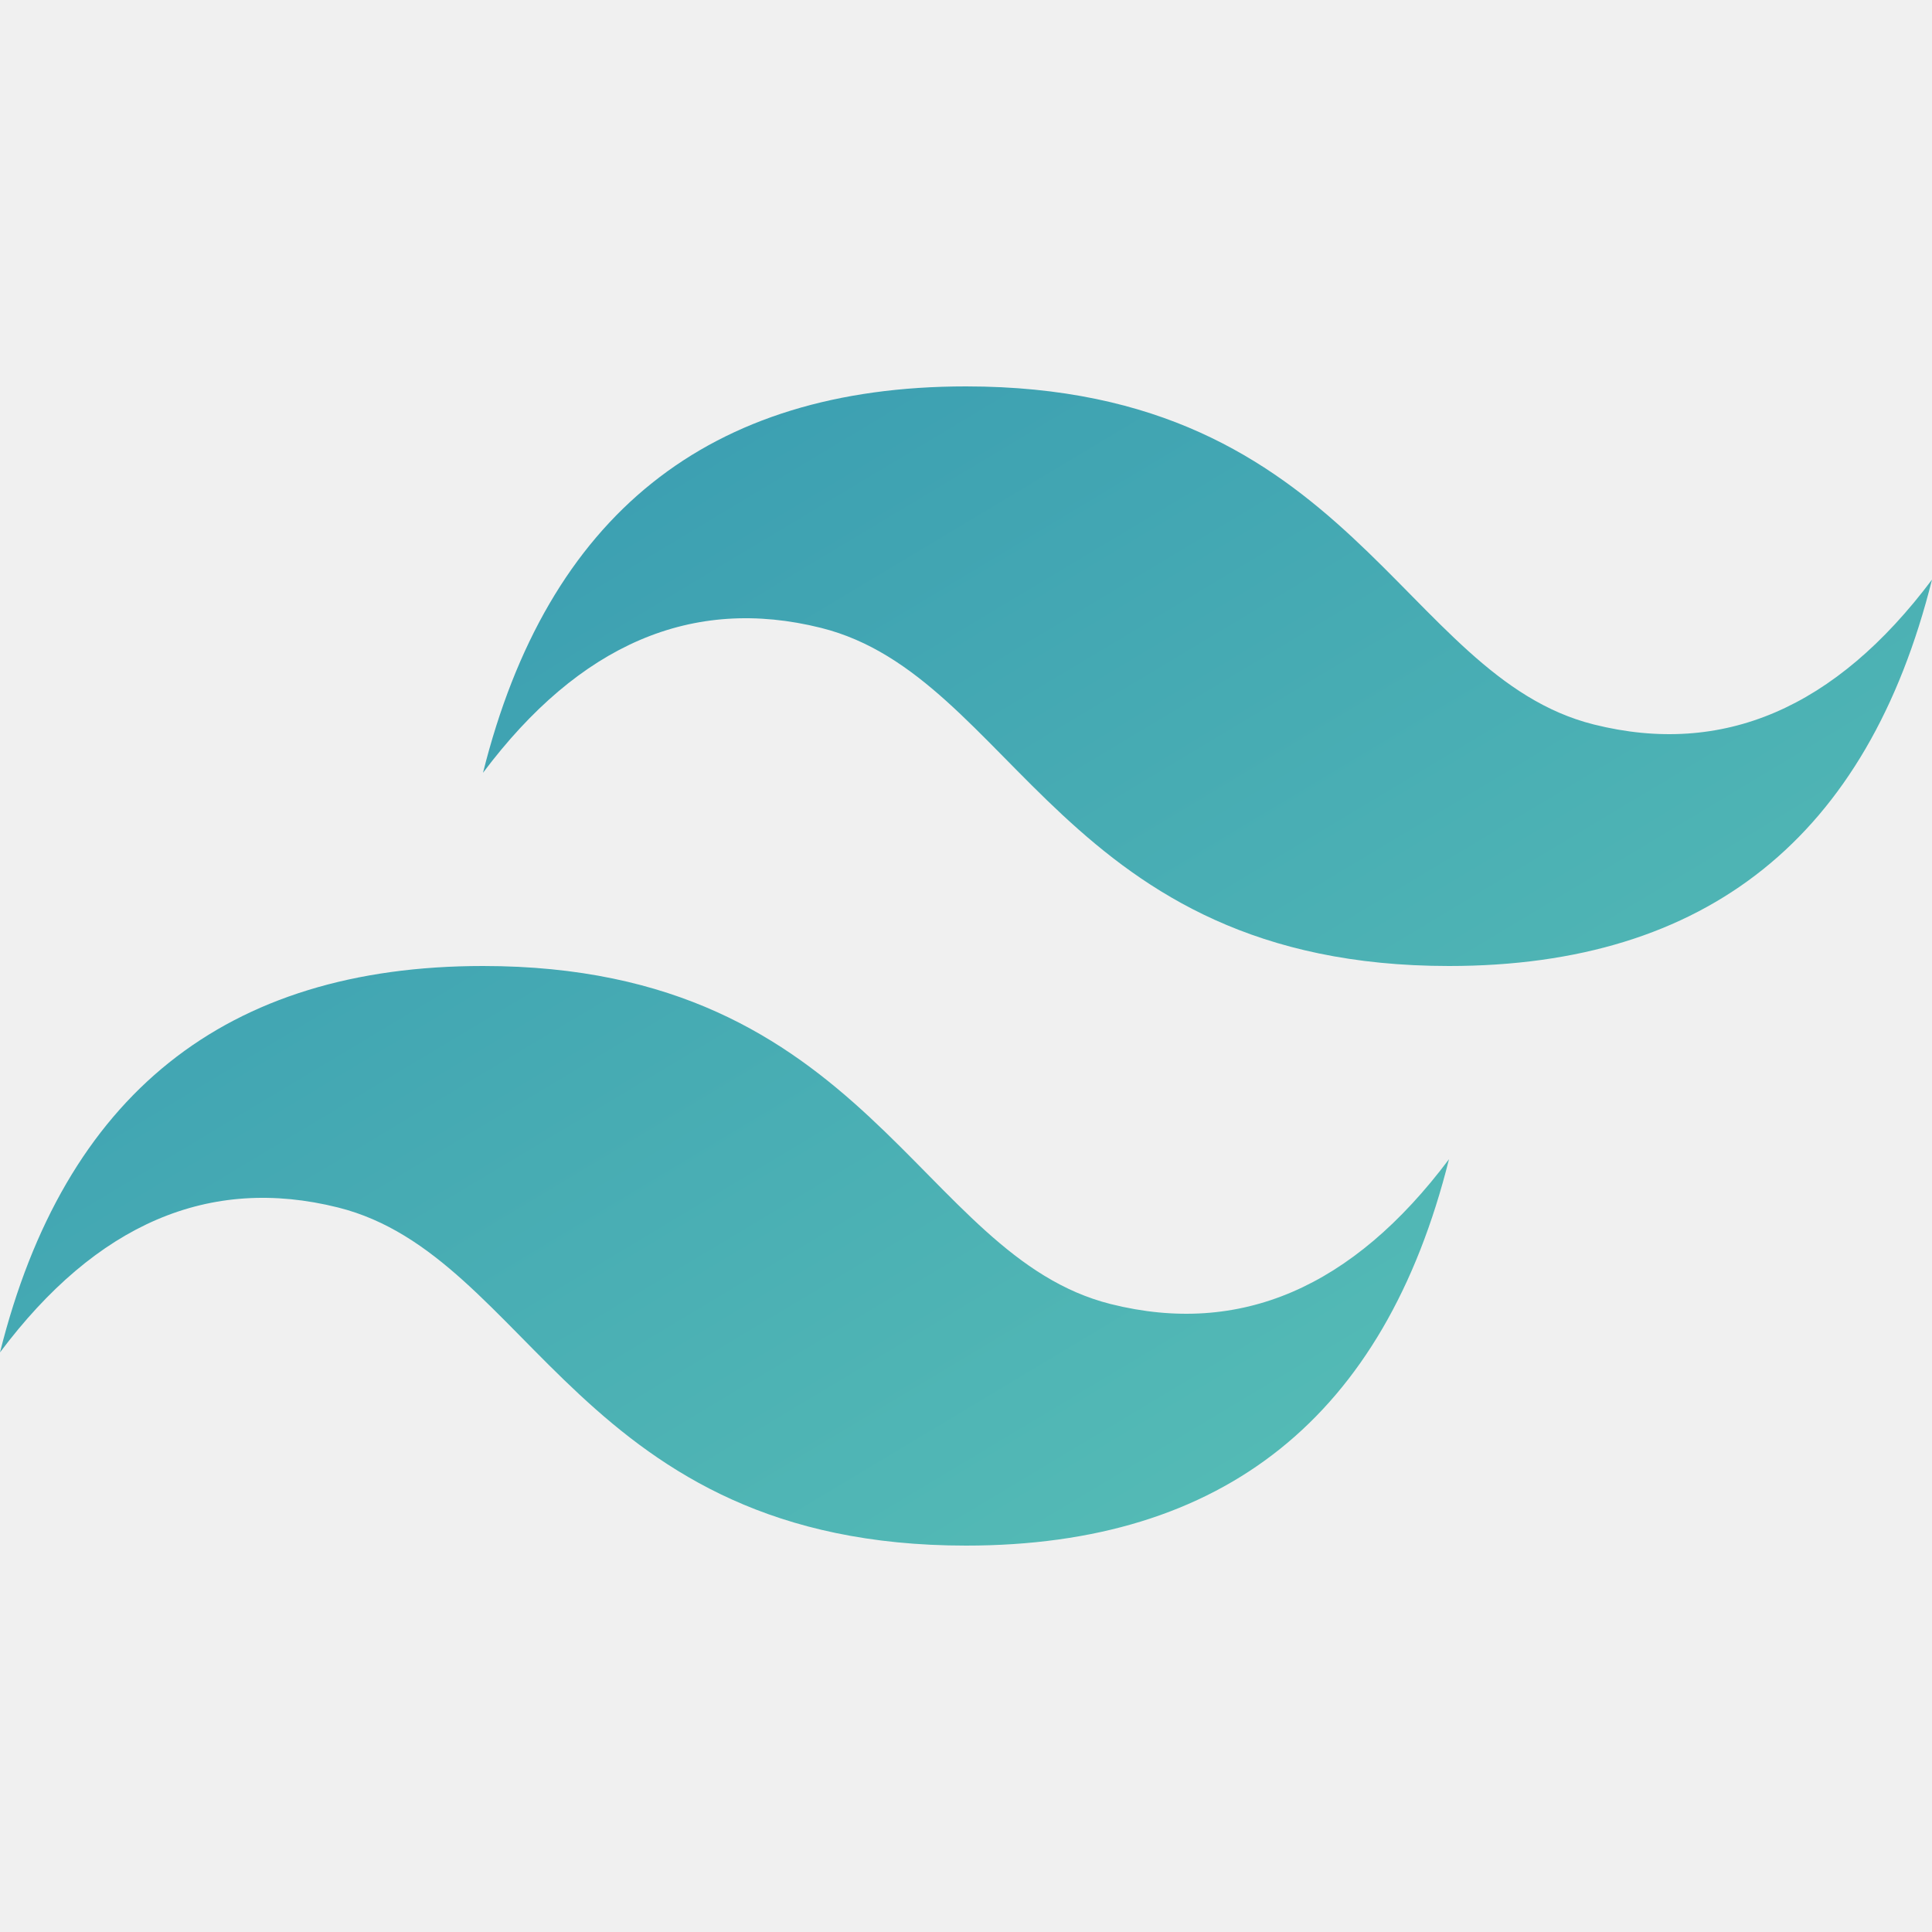
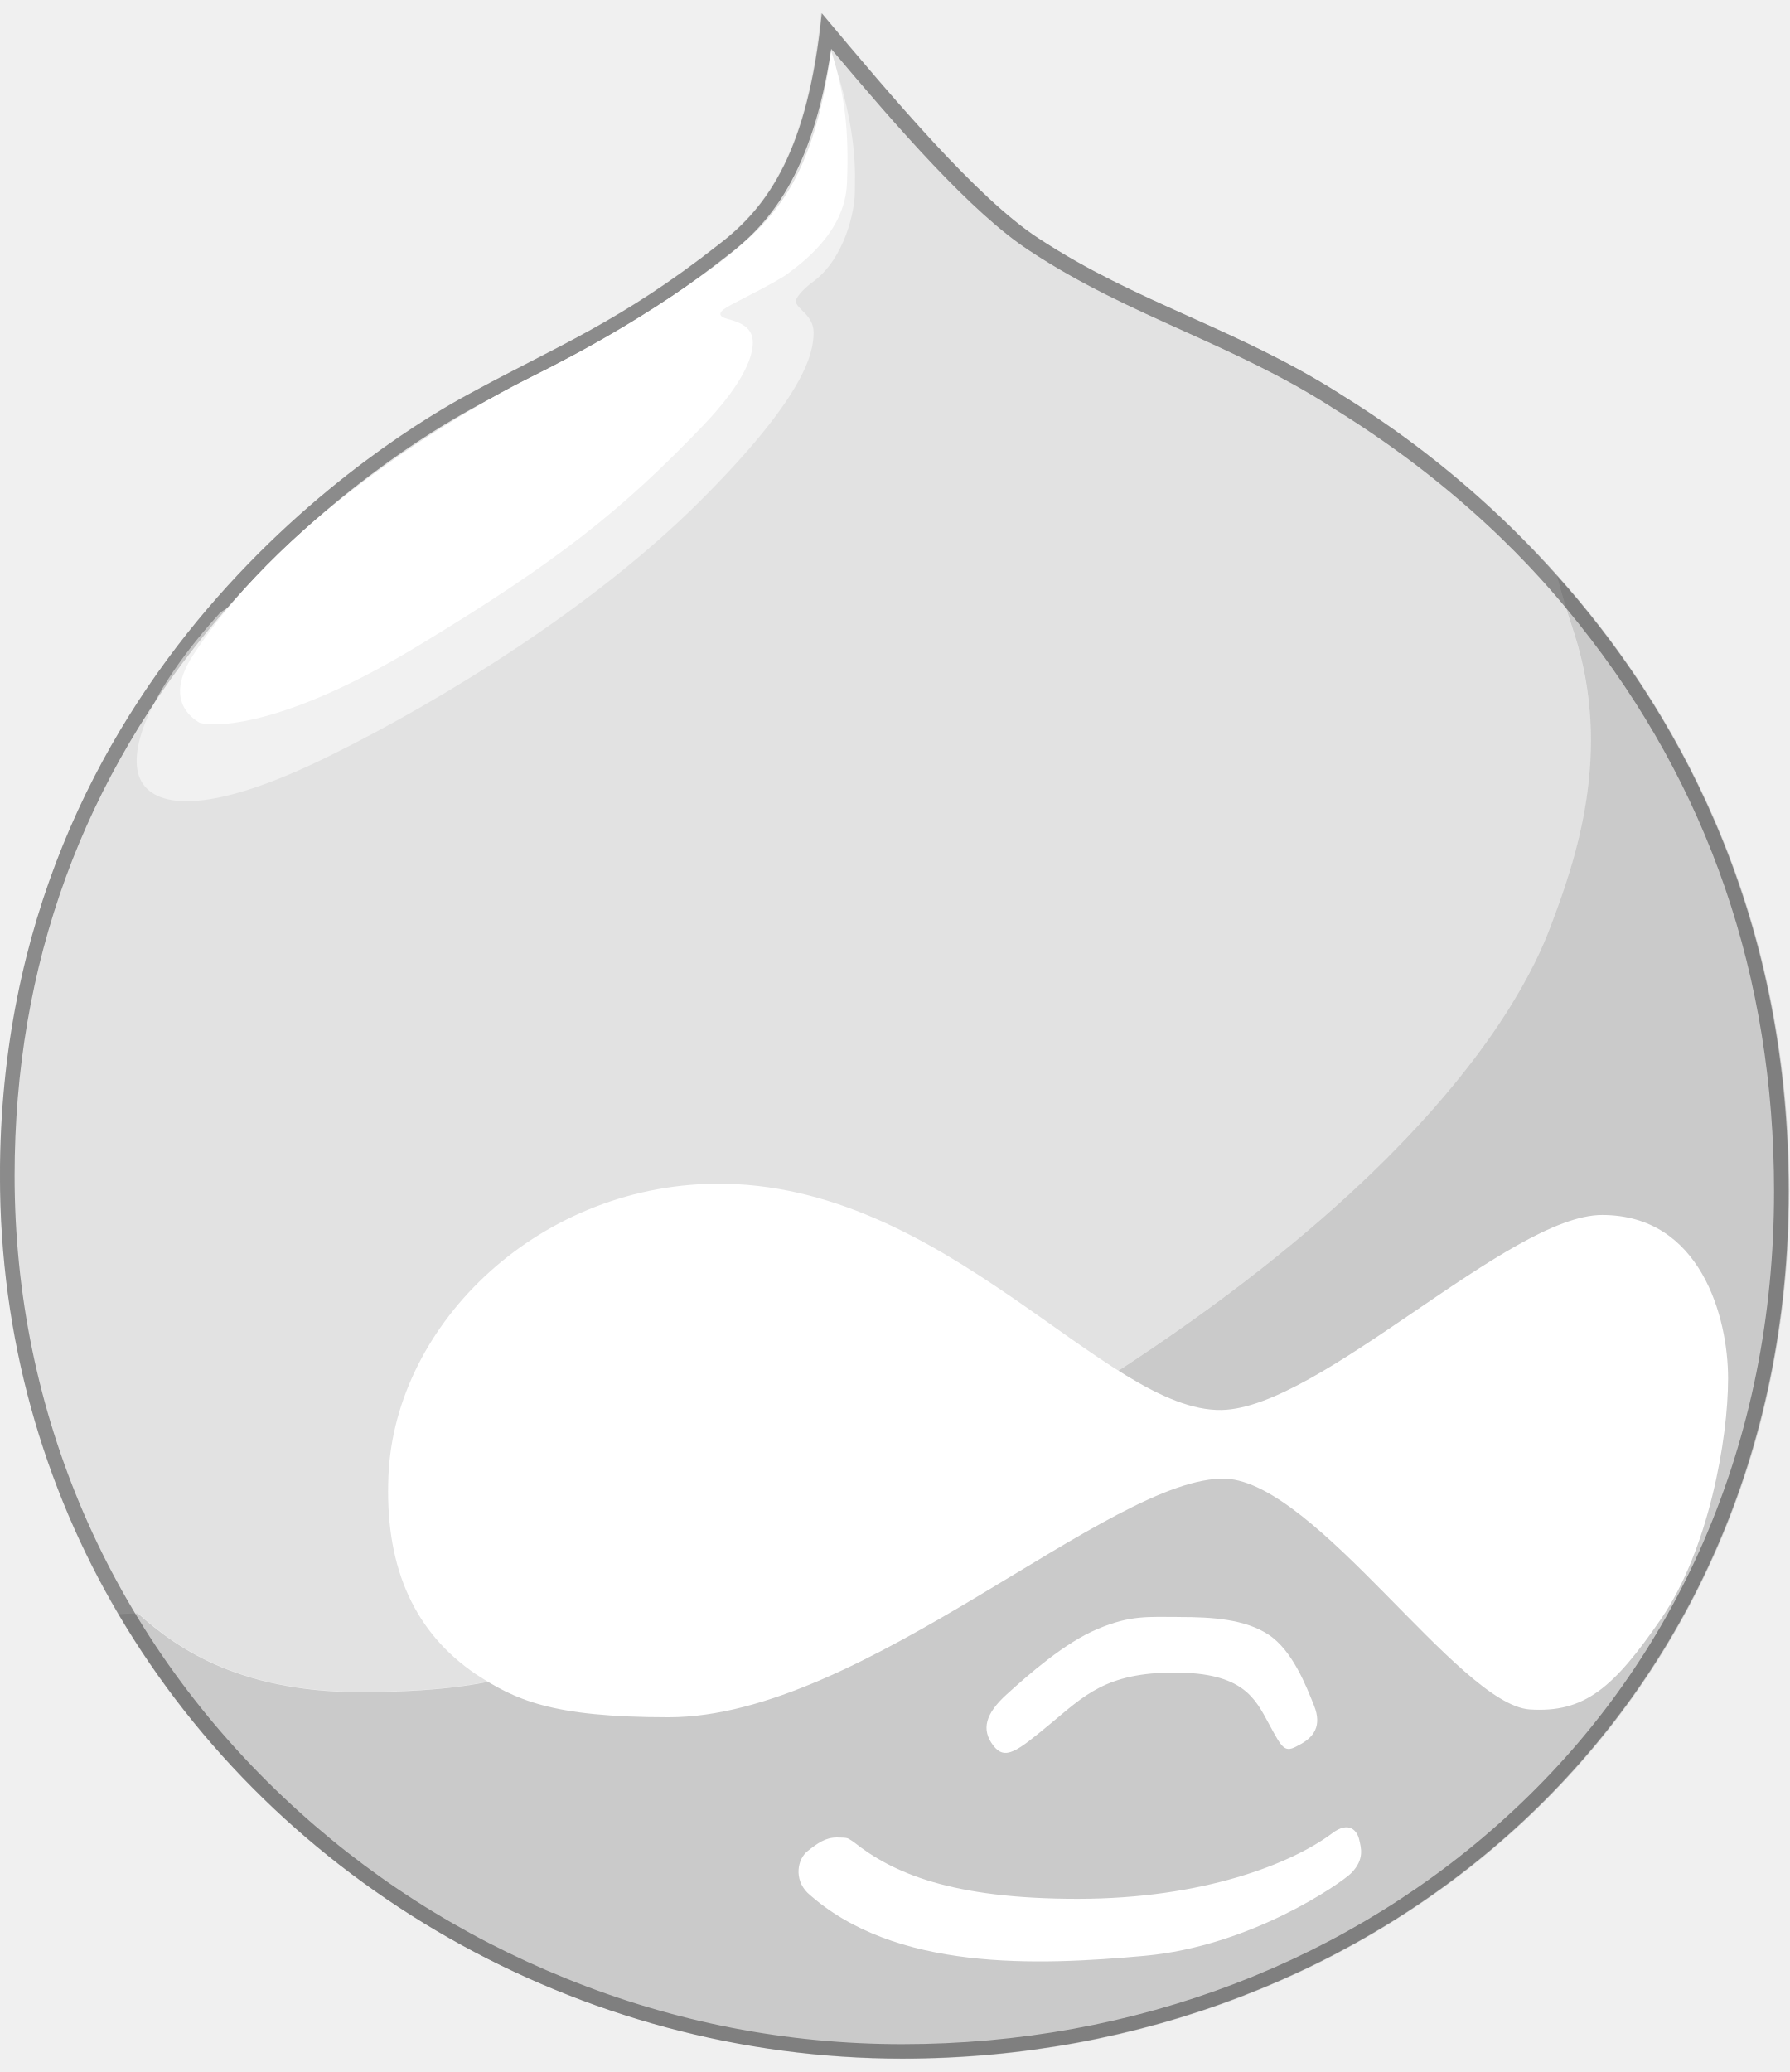
- <svg xmlns="http://www.w3.org/2000/svg" width="64" height="64">
-   <defs>
-     <linearGradient x1="0" y1="-21.333" y2="85.333" id="A" x2="64" gradientUnits="userSpaceOnUse">
-       <stop stop-color="#2383ae" offset="0%" />
-       <stop stop-color="#6dd7b9" offset="100%" />
-     </linearGradient>
-   </defs>
-   <path d="M16 25.6c2.133-8.533 7.467-12.8 16-12.8 12.8 0 14.4 9.6 20.8 11.2 4.267 1.067 8-.533 11.2-4.8C61.867 27.733 56.533 32 48 32c-12.8 0-14.4-9.6-20.8-11.2-4.267-1.067-8 .533-11.2 4.8zM0 44.8C2.133 36.267 7.467 32 16 32c12.8 0 14.4 9.6 20.8 11.2 4.267 1.067 8-.533 11.2-4.8-2.133 8.533-7.467 12.8-16 12.8-12.8 0-14.4-9.6-20.8-11.2-4.267-1.067-8 .533-11.2 4.8z" fill="url(#A)" fill-rule="evenodd" />
+ <svg xmlns="http://www.w3.org/2000/svg" width="57" height="66" viewBox="471.5 467 57 66" enable-background="new 471.5 467 57 66">
+   <path opacity=".2" fill="#303030" d="M528.5 504.965c0 16.634-13.123 27.615-28.24 27.615-10.29 0-19.894-5.523-24.978-14.167l.605-.027c1.313 1.192 3.39 2.58 7.404 2.515 4.77-.064 5.645-.875 9.855-2.756 22.716-10.17 26.925-19.457 27.736-21.59s2.013-5.587.756-9.415c-.242-.737-.42-1.333-.54-1.808-3.018-3.372-6.017-5.225-6.92-5.784-.14-.093-.29-.177-.43-.26l.44.26c2.01 1.247 14.314 8.782 14.314 25.417z" />
+   <path fill="#fff" d="M509.09 518.507c1.006 0 2.077.065 2.83.568.756.503 1.193 1.63 1.445 2.263.25.634 0 1.006-.503 1.258-.438.25-.503.12-.94-.69-.44-.81-.82-1.63-3.01-1.63s-2.887.755-3.948 1.63c-1.062.876-1.443 1.193-1.825.69s-.253-1.006.437-1.63 1.825-1.63 2.888-2.077c1.06-.45 1.62-.383 2.625-.383zm-10.413 7.152c1.257 1.005 3.14 1.825 7.153 1.825 4.015 0 6.836-1.137 8.094-2.077.568-.438.82-.065.875.187.056.25.186.624-.252 1.07-.316.317-3.194 2.33-6.594 2.636-3.4.31-7.964.504-10.73-2.01-.438-.44-.316-1.07 0-1.323.317-.25.568-.438.94-.438.374.008.317.008.513.13z" />
+   <path opacity=".2" fill="#aaa" d="M520.89 496.545c-.81 2.133-5.02 11.42-27.735 21.59-4.21 1.88-5.085 2.69-9.854 2.756-4.013.066-6.09-1.32-7.403-2.514l-.605.028h-.01c-2.393-4.042-3.78-8.783-3.78-13.952 0-7.852 2.97-13.654 6.287-17.687.11-.13.213-.26.325-.382 2.683-3.148 5.55-5.17 7.218-6.203.038-.028.075-.047.112-.065.42-.25.754-.447.987-.568 2.757-1.51 4.77-2.263 7.963-4.77.12-.092.242-.186.354-.288l.008-.01c.875-.754 1.64-1.76 2.18-3.4v-.008c.325-.97.567-2.16.716-3.65l.02.018c2.253 2.69 4.954 5.886 6.89 7.144.69.447 1.38.848 2.068 1.202l.3.15c2.243 1.126 4.507 1.945 6.807 3.333l.428.26c.903.56 3.902 2.412 6.92 5.784.12.475.298 1.07.54 1.807 1.274 3.837.073 7.292-.737 9.425z" />
+   <path opacity=".5" fill="#333" d="M514.176 479.538c-3.26-2.077-6.464-2.887-9.603-4.955-1.938-1.267-4.64-4.47-6.893-7.162-.438 4.332-1.686 6.148-3.26 7.35-3.195 2.515-5.207 3.26-7.963 4.77-2.338 1.256-14.958 8.726-14.958 24.913 0 5.17 1.387 9.91 3.77 13.96 5.077 8.635 14.68 14.158 24.97 14.158 15.126 0 28.24-10.98 28.24-27.614 0-9.127-3.707-15.526-7.386-19.633-3.016-3.382-6.015-5.217-6.918-5.785zm7.627 7.34c4.117 5.15 6.213 11.23 6.213 18.077 0 3.968-.755 7.712-2.245 11.148-1.414 3.25-3.444 6.13-6.053 8.56-5.15 4.806-12.062 7.45-19.475 7.45-3.67 0-7.265-.698-10.692-2.086-3.372-1.36-6.398-3.297-9.016-5.774-5.532-5.225-8.57-12.257-8.57-19.8 0-6.716 2.18-12.695 6.483-17.753 3.288-3.865 6.836-6.007 8.196-6.743.67-.363 1.285-.69 1.89-.997 1.892-.97 3.68-1.89 6.14-3.818 1.312-.997 2.71-2.58 3.305-6.585 2.077 2.468 4.48 5.234 6.314 6.426 1.63 1.08 3.307 1.835 4.918 2.562 1.527.69 3.11 1.406 4.676 2.403l.056.037c4.62 2.84 7.06 5.896 7.86 6.892z" />
+   <path opacity=".5" fill="#fff" d="M497.98 468.678c.874 2.58.753 3.893.753 4.452 0 .56-.307 2.077-1.313 2.832-.438.317-.568.568-.568.624 0 .25.568.438.568 1.006 0 .69-.317 2.077-3.642 5.393-3.325 3.316-8.103 6.278-11.8 8.103-3.698 1.826-5.468 1.686-5.97.81s.185-2.83 2.514-5.392l9.667-6.278 9.164-6.398.503-2.44" />
+   <path fill="#fff" d="M497.98 468.613c-.57 4.145-1.826 5.393-3.512 6.715-2.83 2.133-5.588 3.446-6.212 3.763-1.63.82-7.535 4.08-10.608 8.784-.94 1.444 0 2.012.186 2.133.187.12 2.33.372 6.9-2.385 4.574-2.757 6.595-4.387 9.175-7.078 1.377-1.444 1.573-2.263 1.573-2.636 0-.438-.316-.624-.82-.754-.25-.065-.316-.187 0-.373.317-.186 1.622-.82 1.938-1.07.318-.25 1.827-1.257 1.882-2.887.065-1.63-.056-2.766-.503-4.21zm-14.112 45.628c.065-4.898 4.648-9.472 10.422-9.536 7.348-.065 12.424 7.283 16.13 7.208 3.14-.064 9.166-6.212 12.118-6.212 3.14 0 4.014 3.26 4.014 5.206 0 1.938-.623 5.458-2.133 7.656-1.51 2.198-2.44 3.008-4.2 2.888-2.264-.187-6.78-7.21-9.67-7.35-3.64-.12-11.547 7.6-17.75 7.6-3.763 0-4.9-.567-6.147-1.378-1.92-1.312-2.85-3.315-2.785-6.08z" />
</svg>
